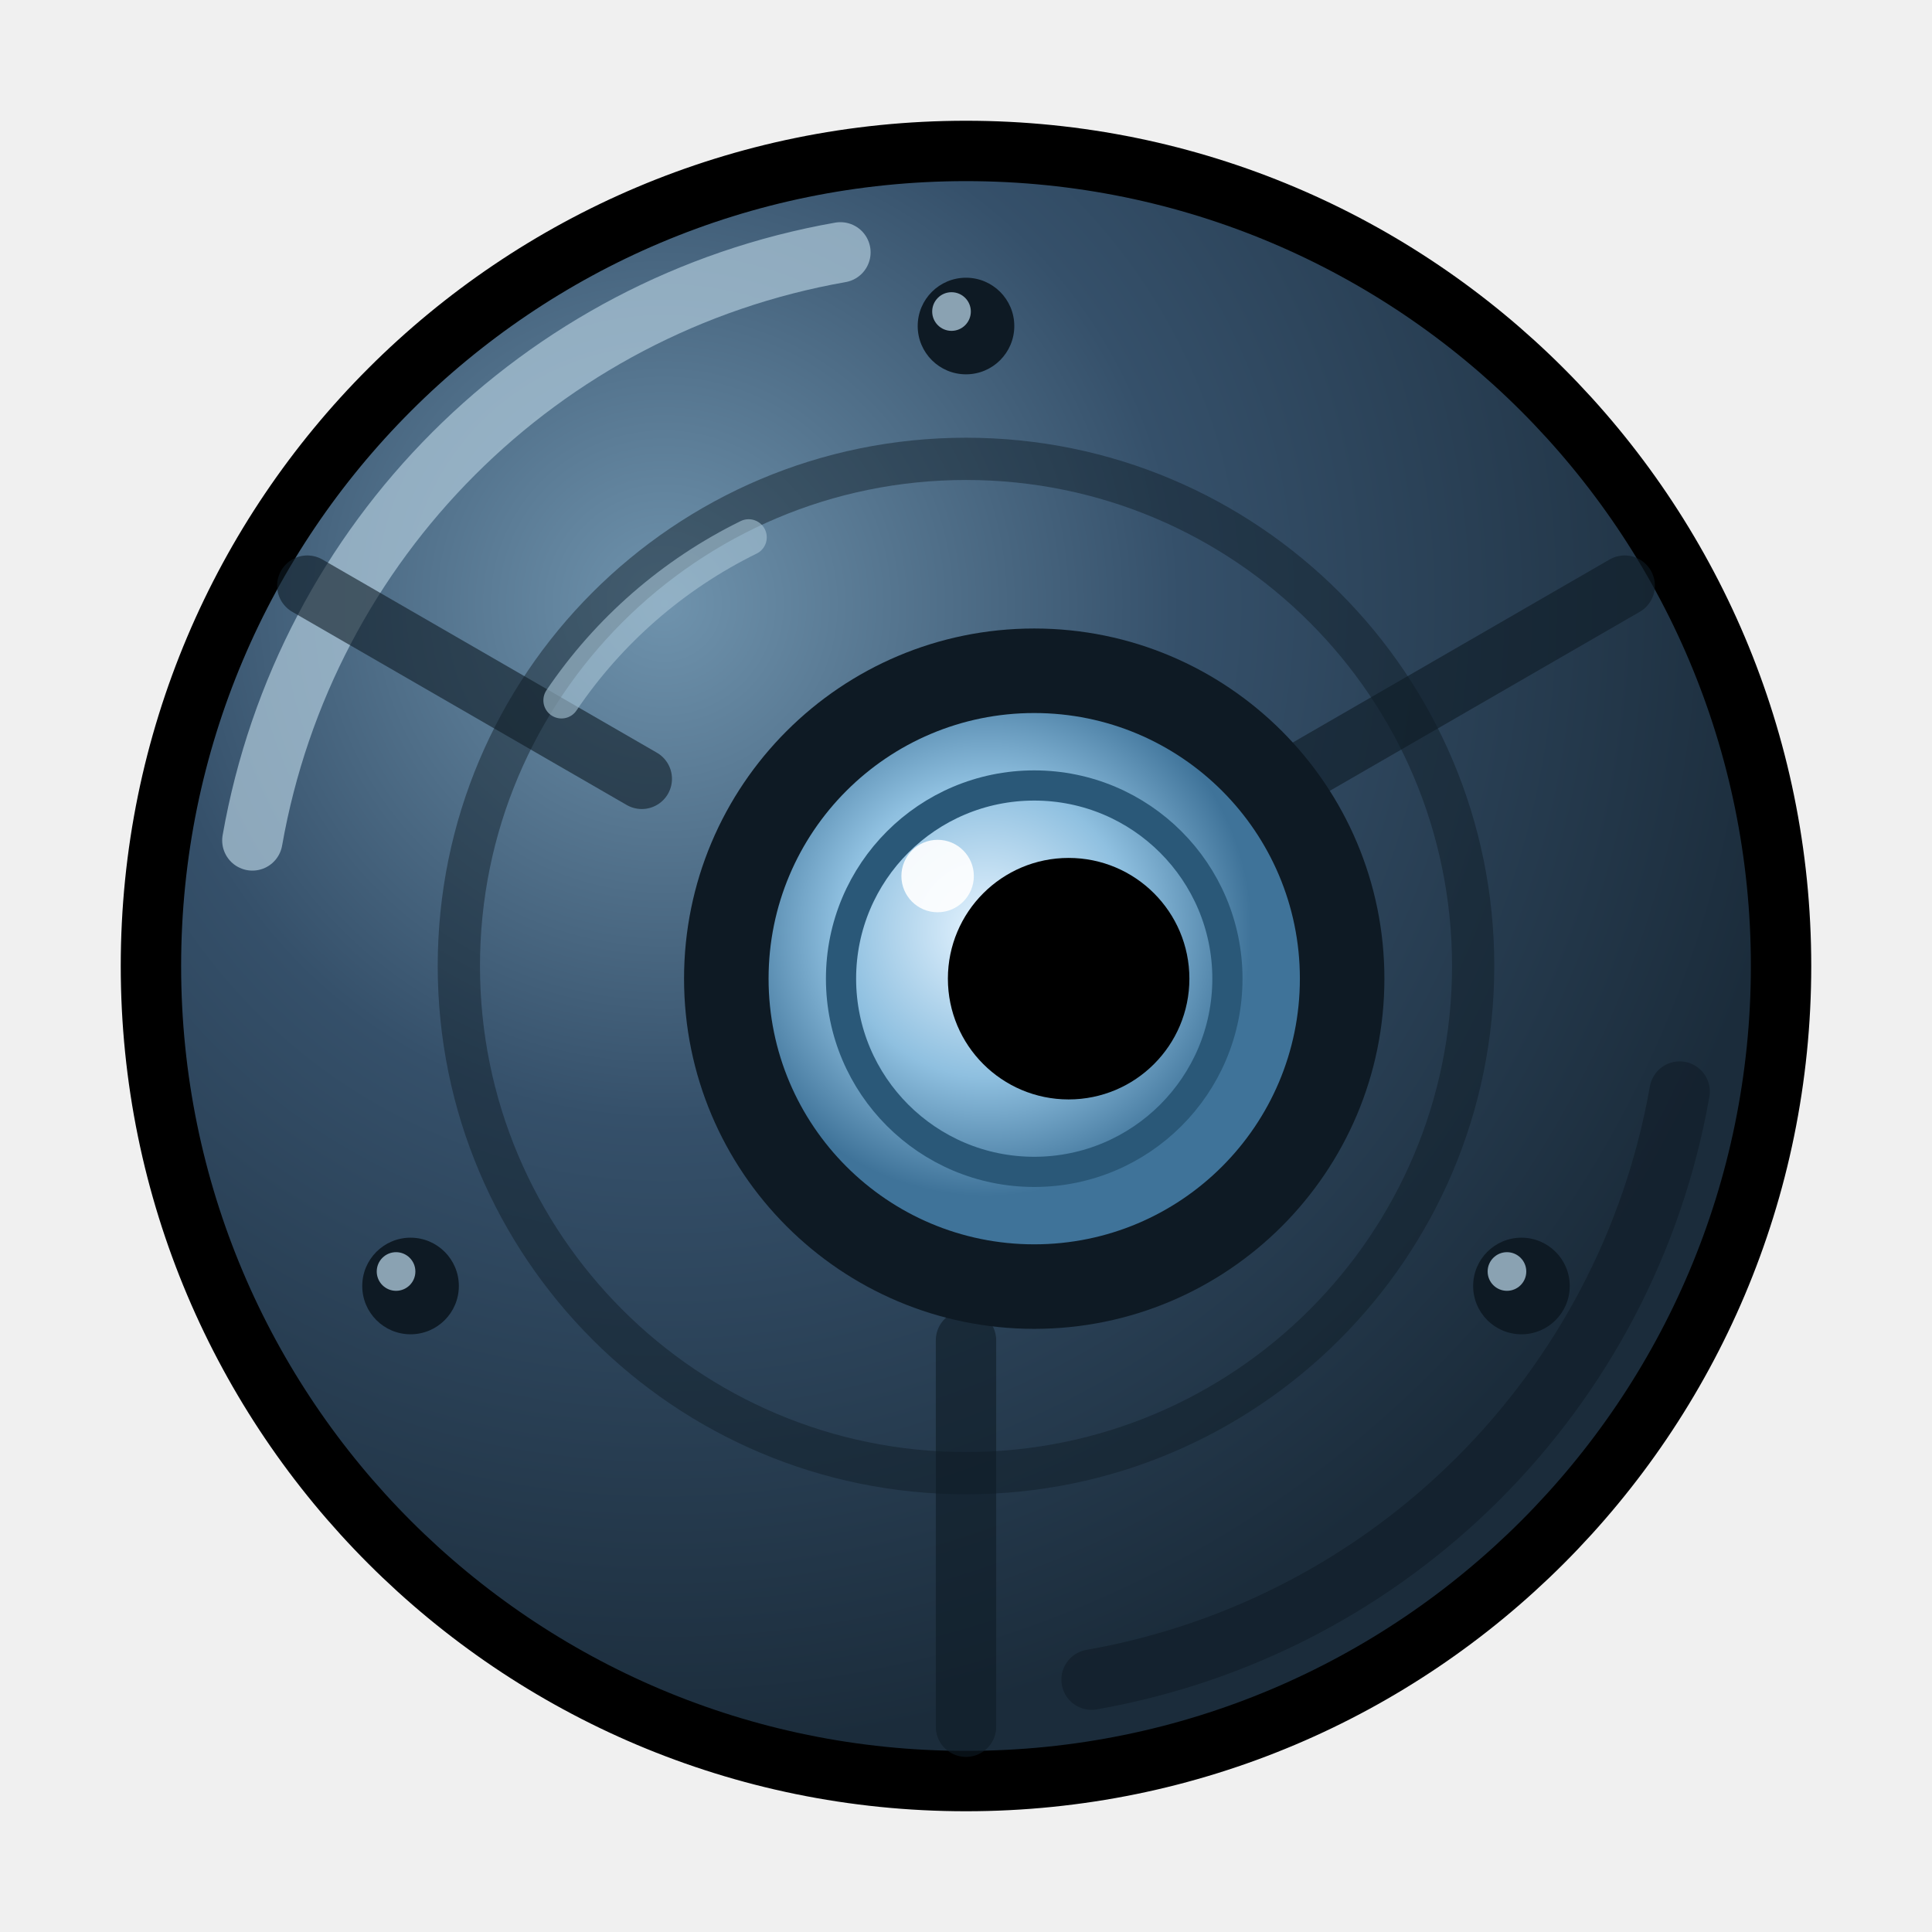
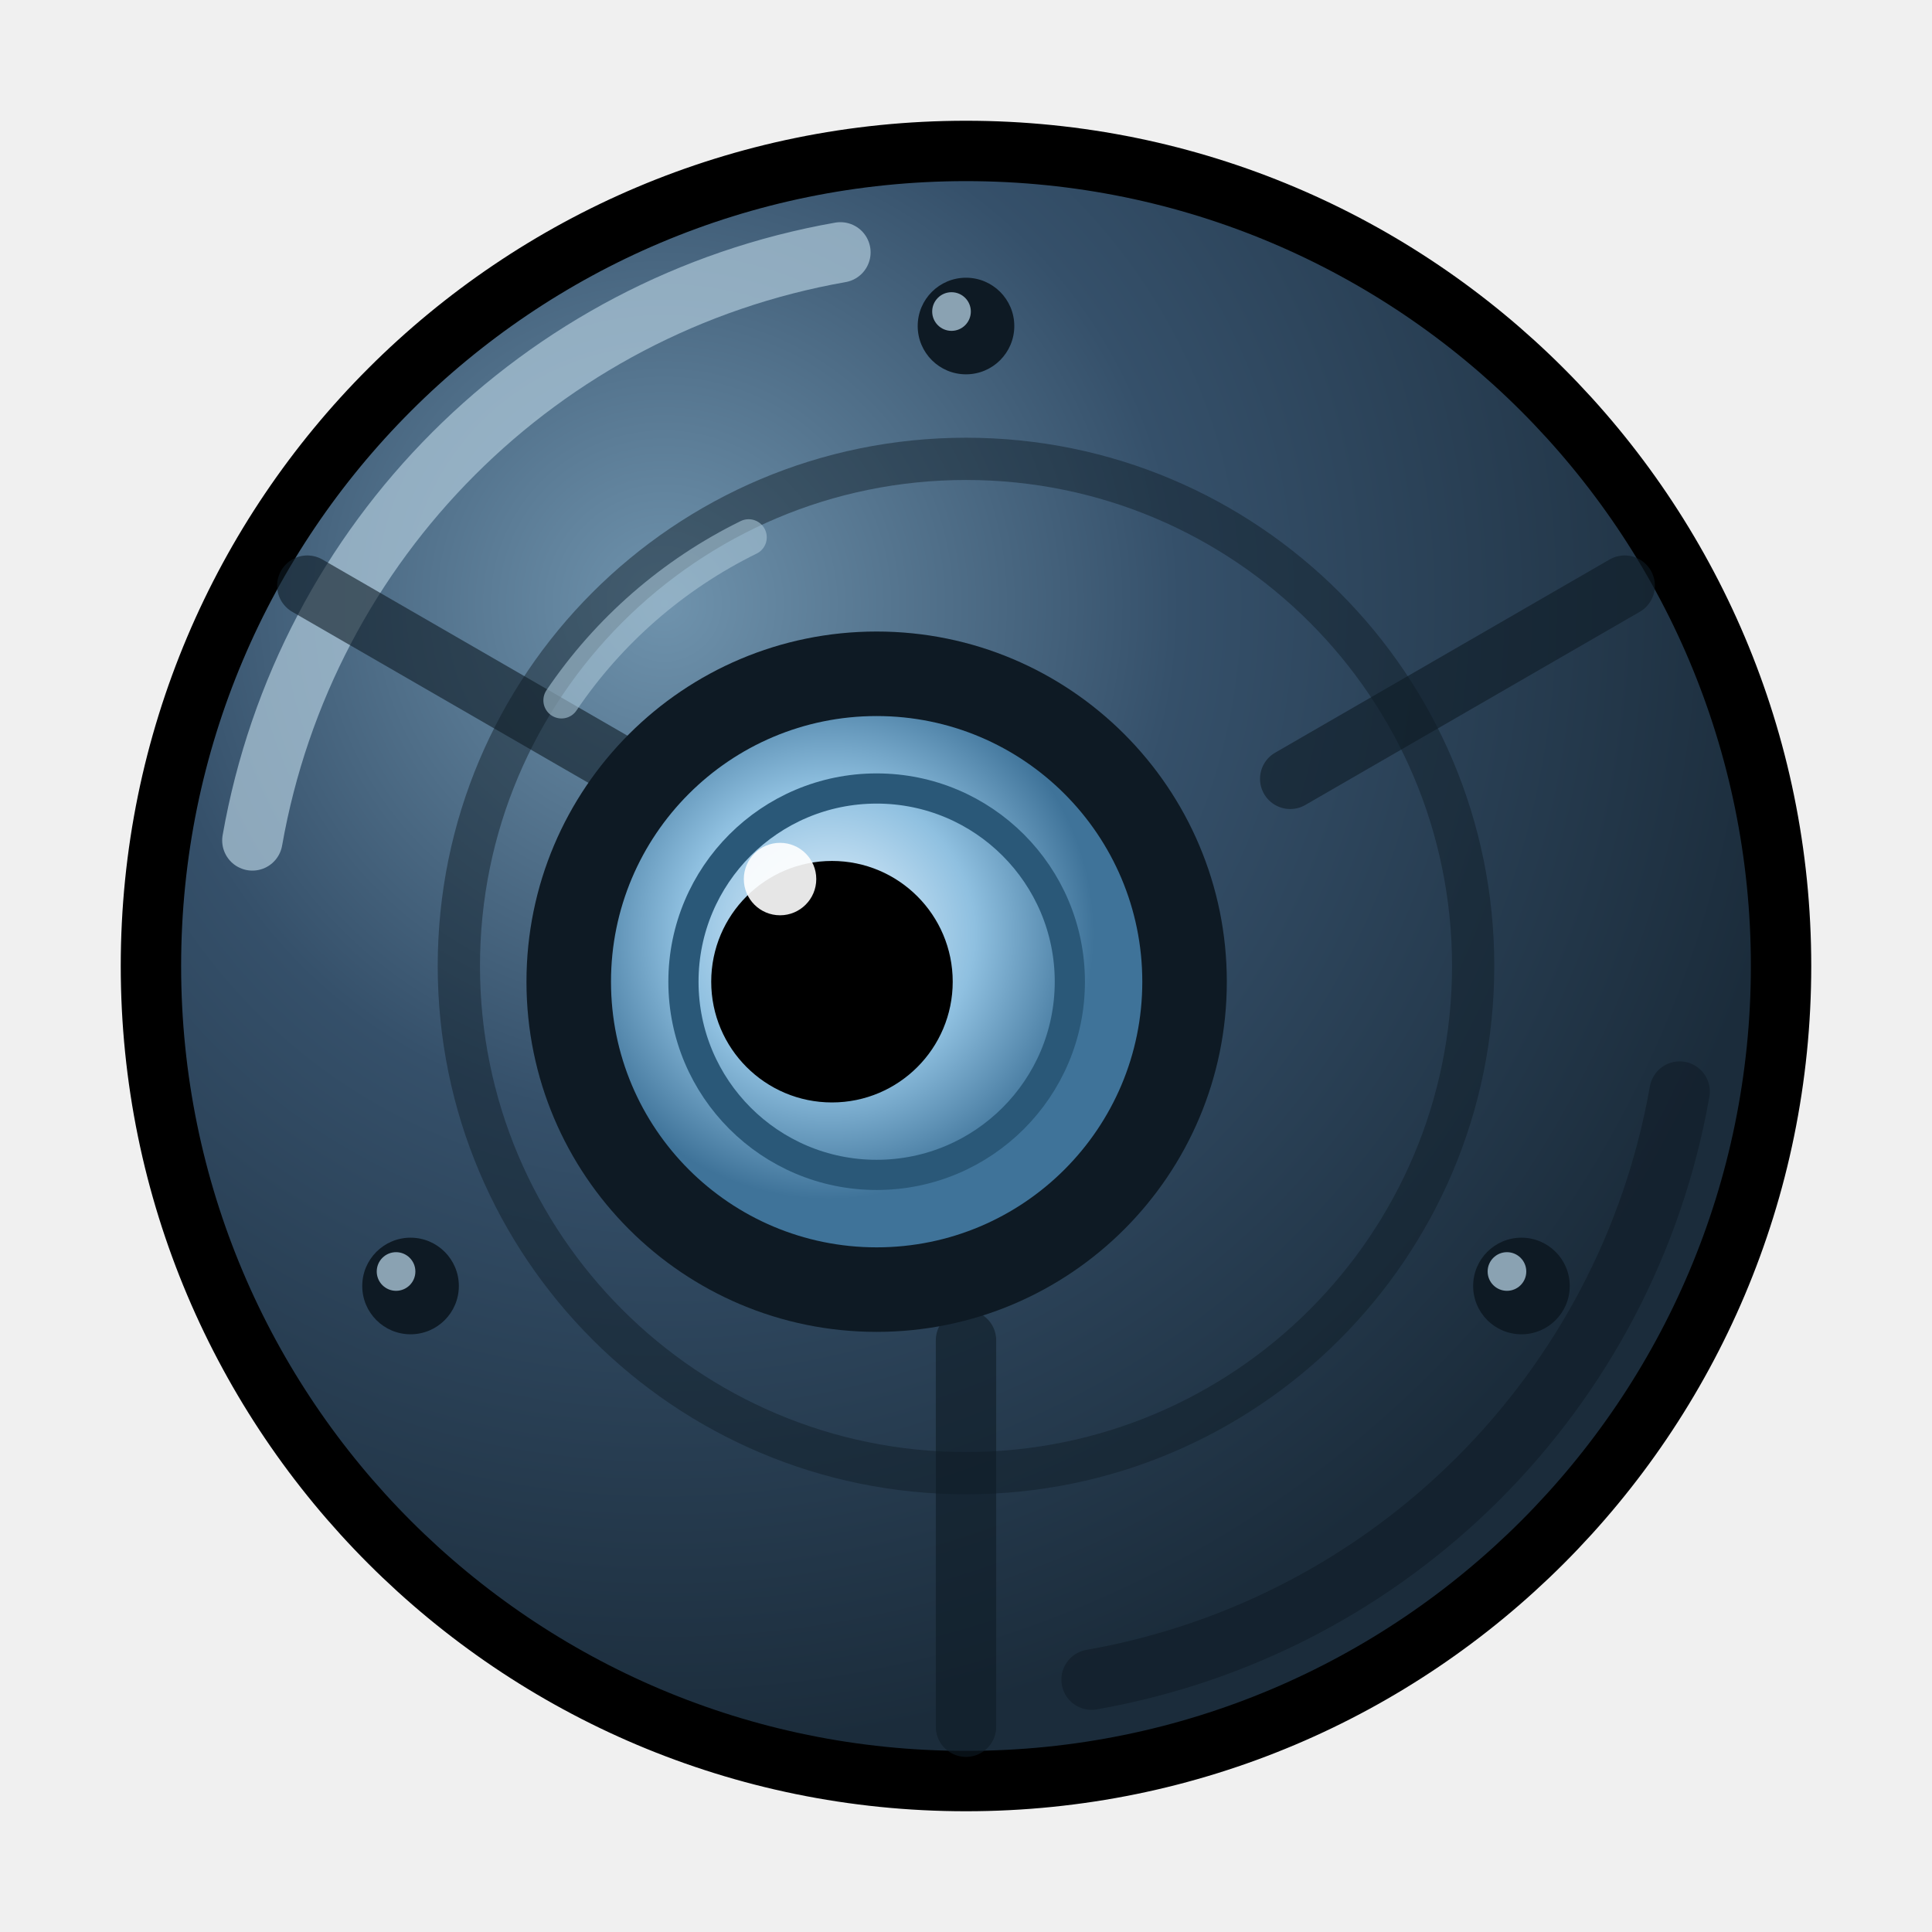
<svg xmlns="http://www.w3.org/2000/svg" viewBox="0 0 32 32">
  <defs>
    <radialGradient id="shell" cx="11" cy="10" r="19" gradientUnits="userSpaceOnUse">
      <stop offset="0" stop-color="#6f93ad" />
      <stop offset="0.45" stop-color="#35506a" />
      <stop offset="1" stop-color="#1b2c3b" />
    </radialGradient>
    <radialGradient id="iris" cx="15.2" cy="15.2" r="4.4" gradientUnits="userSpaceOnUse">
      <stop offset="0" stop-color="#e6f4ff" />
      <stop offset="0.55" stop-color="#8fc0e0" />
      <stop offset="1" stop-color="#3f7399" />
    </radialGradient>
  </defs>
  <circle cx="16" cy="16" r="13.5" fill="url(#shell)" stroke="#000000" stroke-width="1" />
  <path d="M4.18 13.92 A12 12 0 0 1 13.92 4.18" fill="none" stroke="#a9c4d6" stroke-width="1" stroke-linecap="round" opacity="0.75" />
  <path d="M27.82 18.08 A12 12 0 0 1 18.08 27.82" fill="none" stroke="#0e1a24" stroke-width="1" stroke-linecap="round" opacity="0.55" />
  <g stroke="#0e1a24" stroke-width="1" stroke-linecap="round" opacity="0.6">
    <line x1="16" y1="22.2" x2="16" y2="28.6" />
    <line x1="10.63" y1="12.9" x2="5.09" y2="9.7" />
    <line x1="21.37" y1="12.9" x2="26.91" y2="9.7" />
  </g>
  <circle cx="16" cy="16" r="8.4" fill="none" stroke="#0e1a24" stroke-width="0.7" opacity="0.45" />
  <path d="M9.3 11.6 A8 8 0 0 1 12.4 8.9" fill="none" stroke="#a9c4d6" stroke-width="0.6" stroke-linecap="round" opacity="0.6" />
  <circle cx="16" cy="5.4" r="0.8" fill="#0e1a24" />
  <circle cx="15.76" cy="5.16" r="0.32" fill="#a9c4d6" opacity="0.8" />
  <circle cx="25.2" cy="21.3" r="0.8" fill="#0e1a24" />
  <circle cx="24.96" cy="21.06" r="0.32" fill="#a9c4d6" opacity="0.8" />
  <circle cx="6.8" cy="21.3" r="0.8" fill="#0e1a24" />
  <circle cx="6.56" cy="21.06" r="0.32" fill="#a9c4d6" opacity="0.8" />
-   <g transform="translate(1.13 0.21)">
+   <g transform="translate(-1.48 0.26)">
    <circle cx="16" cy="16" r="5.8" fill="#0e1a24" />
    <circle cx="16" cy="16" r="4.4" fill="url(#iris)" />
    <circle cx="16" cy="16" r="3.2" fill="none" stroke="#2a5878" stroke-width="0.5" />
-     <circle cx="16.57" cy="16" r="2" fill="#000000" />
+     <circle cx="15.26" cy="16" r="2" fill="#000000" />
    <circle cx="14.4" cy="14.3" r="0.6" fill="#ffffff" opacity="0.9" />
  </g>
</svg>
